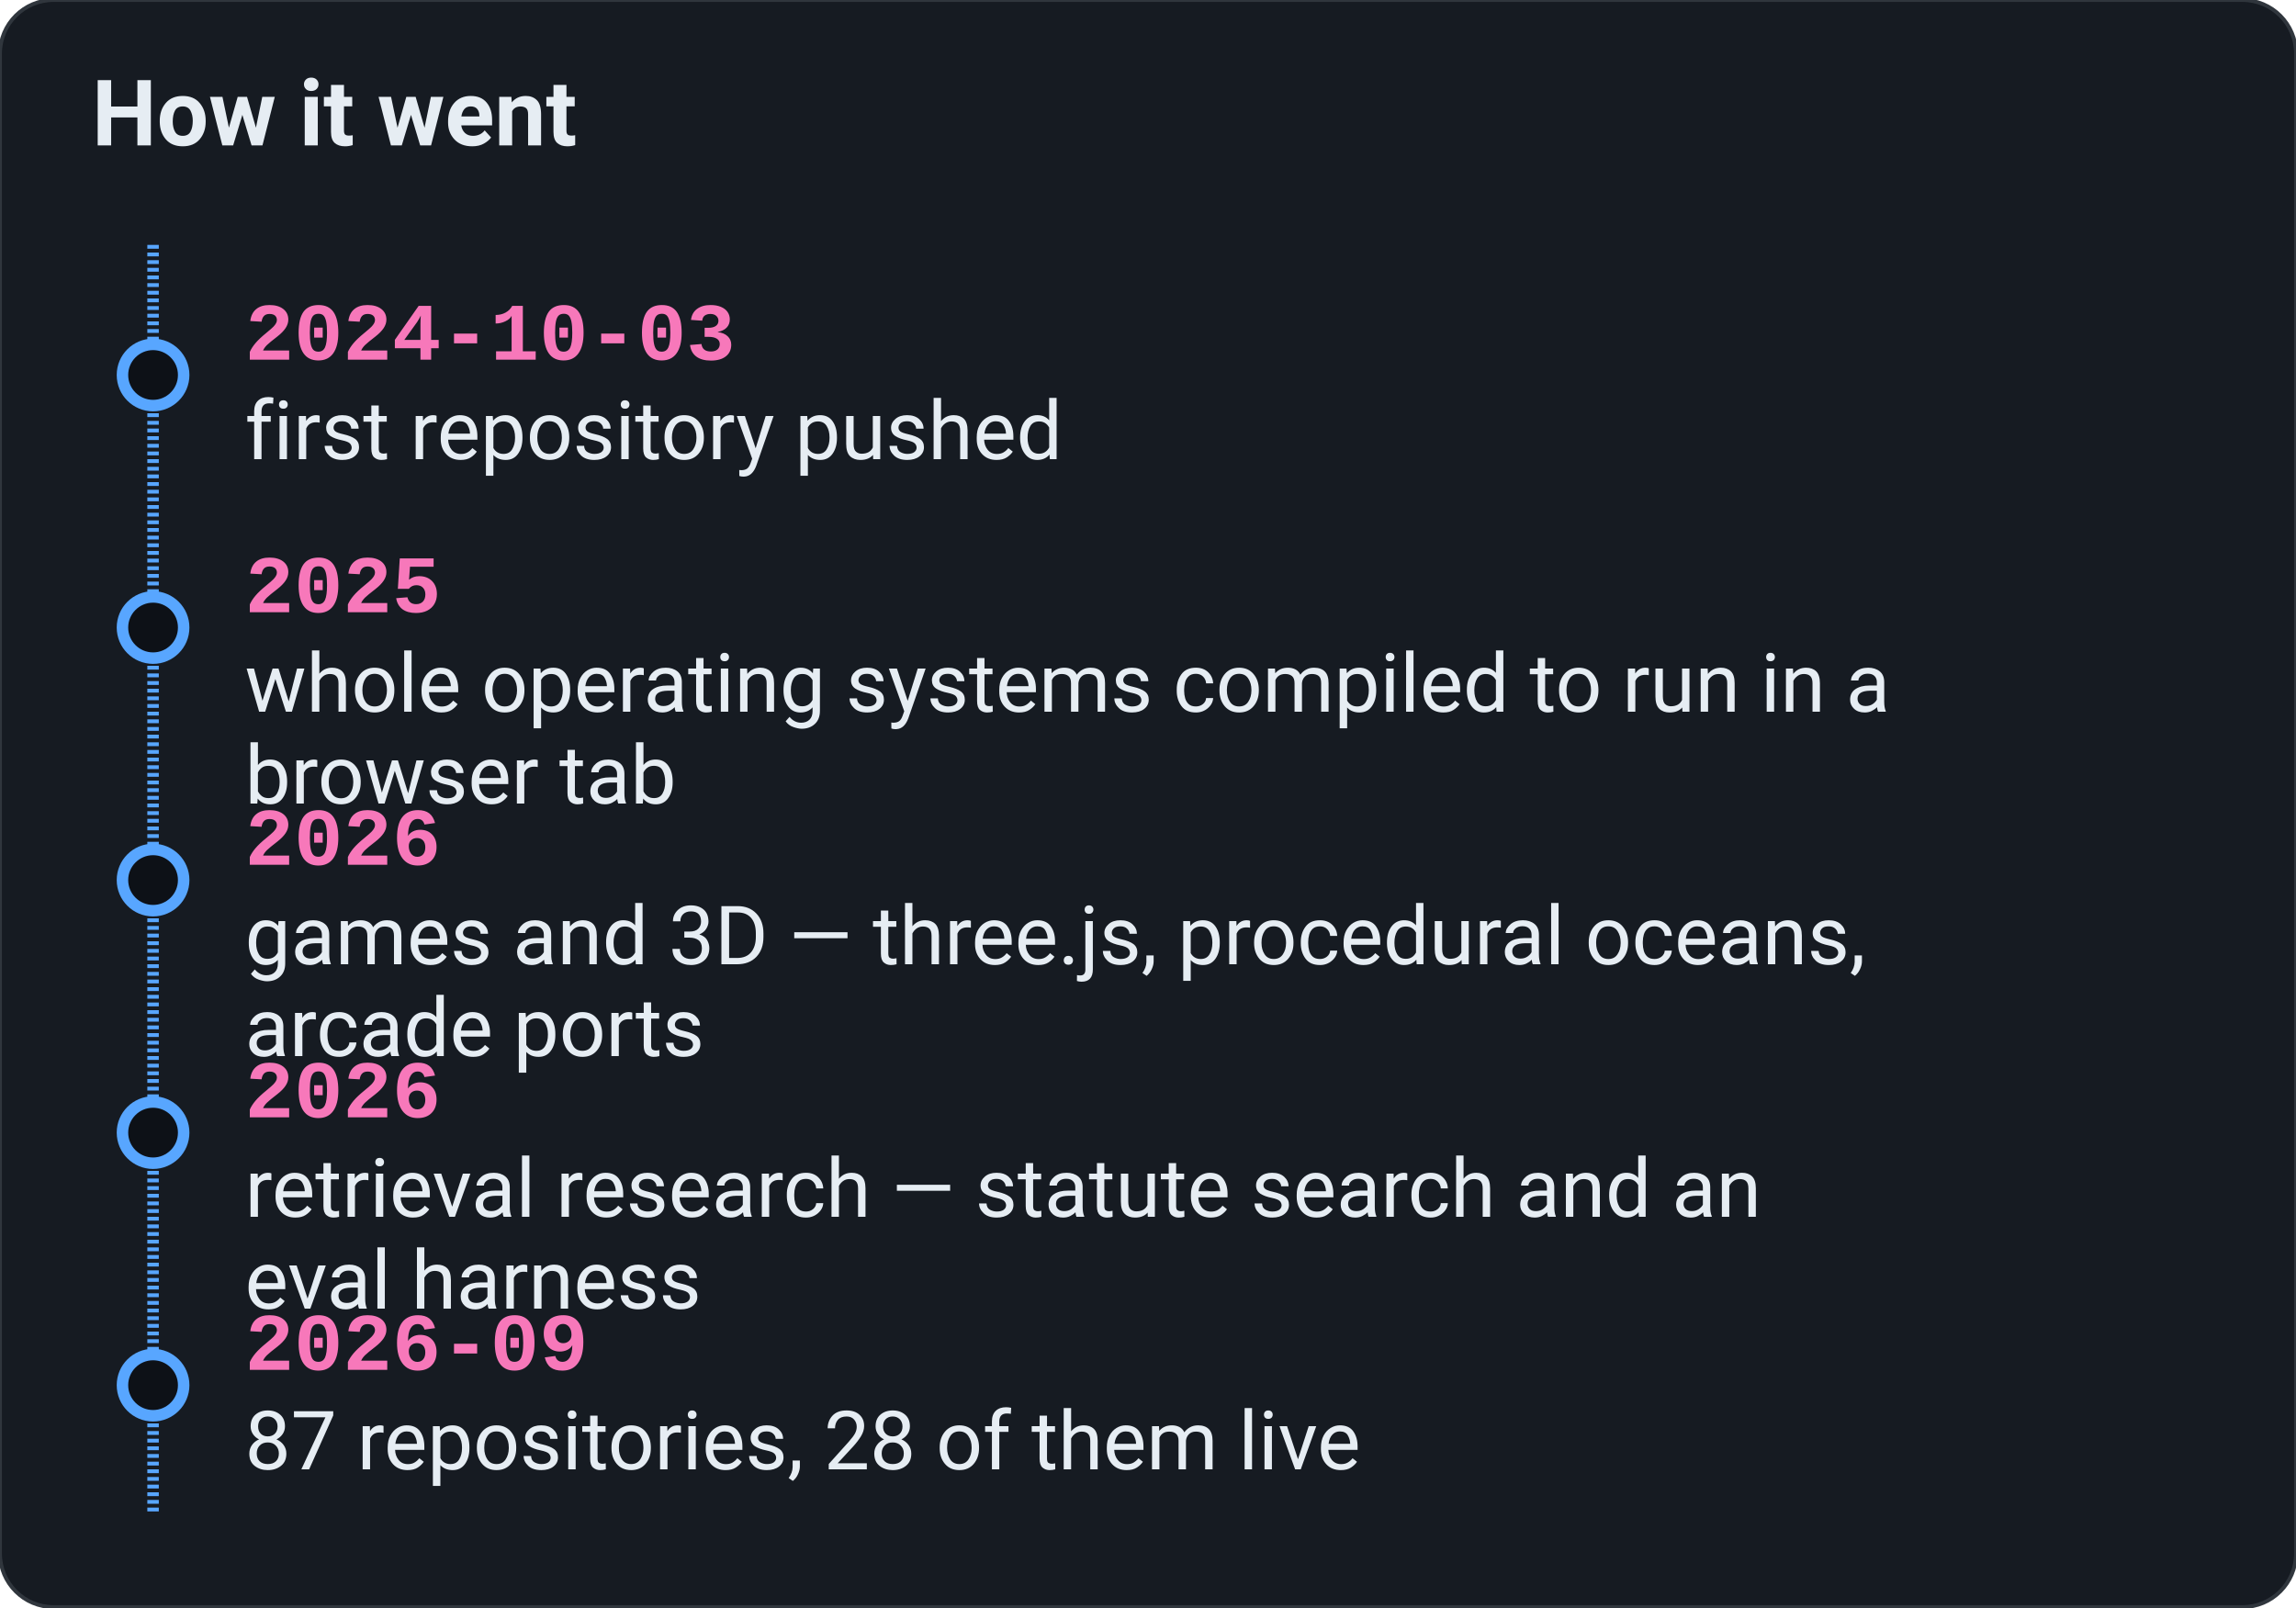
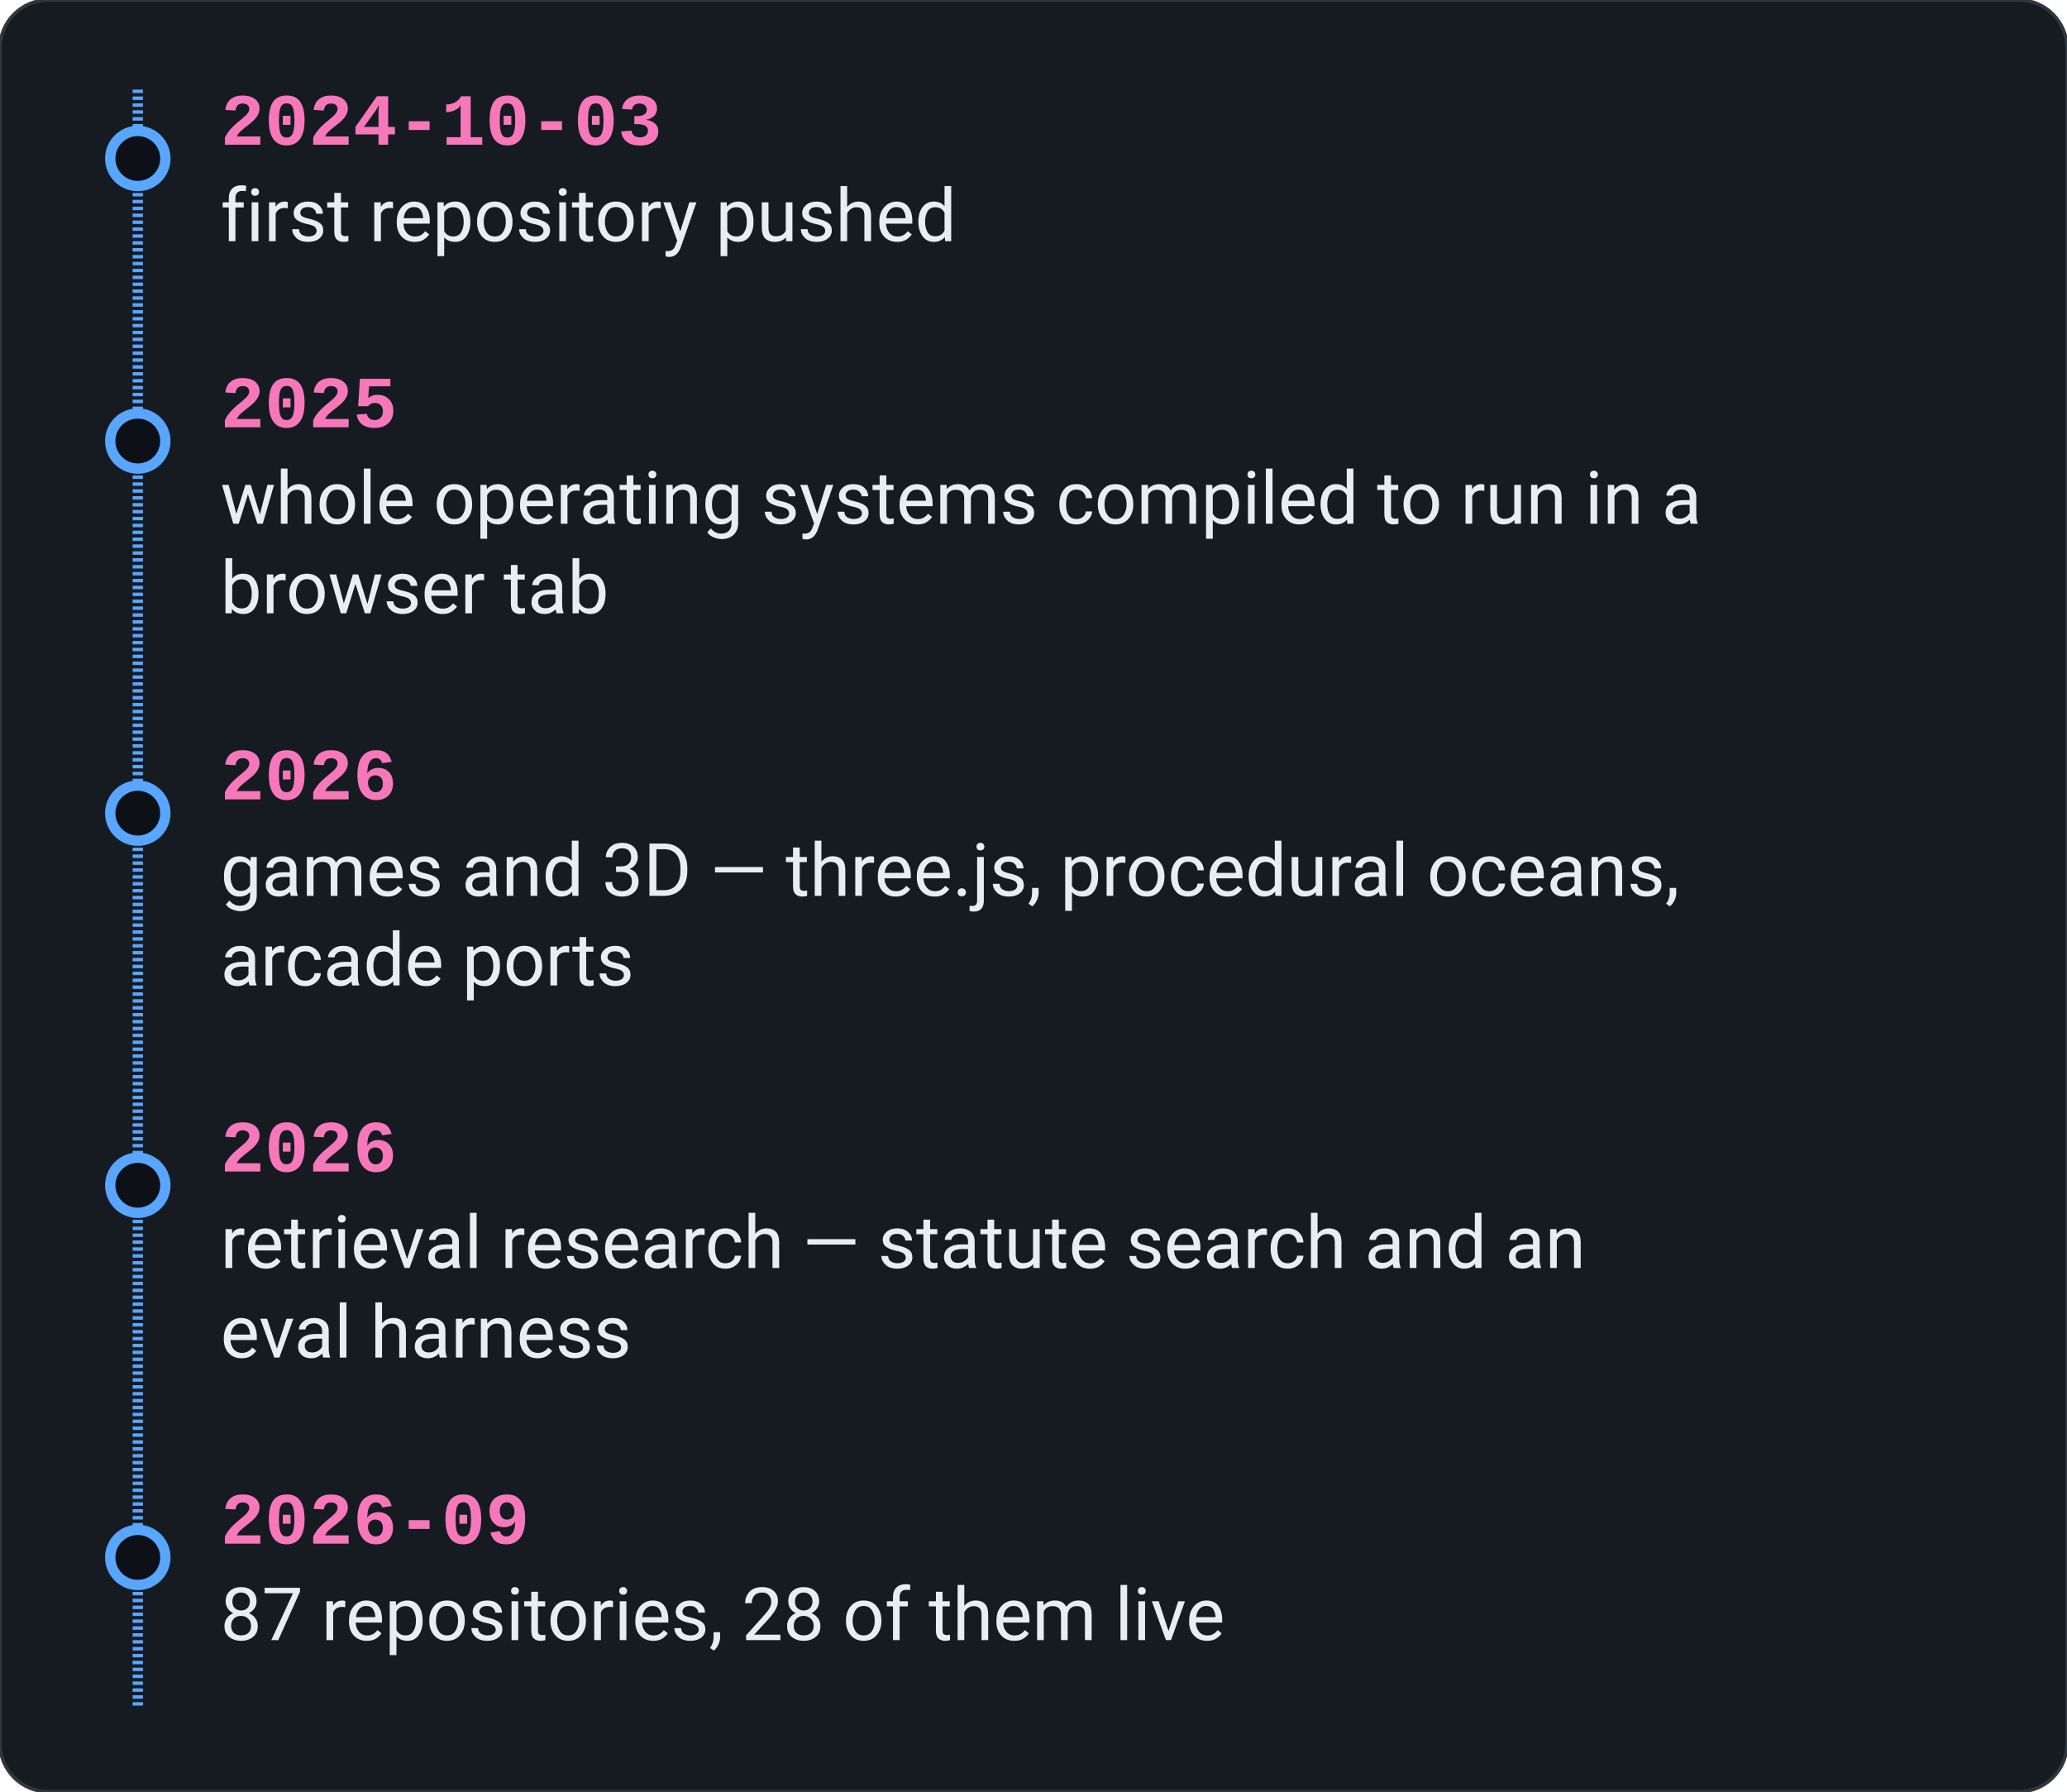
- <svg xmlns="http://www.w3.org/2000/svg" viewBox="0 0 600 420" width="600" height="420" role="img" aria-label="Timeline: 2024-10-03 first repository pushed; 2025 whole operating systems compiled to run in a browser tab; 2026 games and 3D — three.js, procedural oceans, arcade ports; 2026 retrieval research — statute search and an eval harness; 2026-09 87 repositories, 28 of them live">
-   <rect width="600" height="420" rx="14" fill="#161b22" stroke="#30363d" />
-   <text x="24" y="38" font-family="ui-sans-serif, system-ui, -apple-system, 'Segoe UI', Roboto, sans-serif" font-size="24" font-weight="700" fill="#e6edf3">How it went</text>
-   <path d="M40 64 L40 396" stroke="#58a6ff" stroke-width="3" fill="none" pathLength="1" stroke-dasharray="1" stroke-dashoffset="0">
+ <svg xmlns="http://www.w3.org/2000/svg" viewBox="0 0 600 520" width="600" height="520" role="img" aria-label="Timeline: 2024-10-03 first repository pushed; 2025 whole operating systems compiled to run in a browser tab; 2026 games and 3D — three.js, procedural oceans, arcade ports; 2026 retrieval research — statute search and an eval harness; 2026-09 87 repositories, 28 of them live">
+   <rect width="600" height="520" rx="14" fill="#161b22" stroke="#30363d" />
+   <path d="M40 26 L40 496" stroke="#58a6ff" stroke-width="3" fill="none" pathLength="1" stroke-dasharray="1" stroke-dashoffset="0">
    <animate attributeName="stroke-dashoffset" values="1;0" dur="1.6s" fill="freeze" begin="0s" />
  </path>
-   <circle cx="40" cy="98" r="8" fill="#0d1117" stroke="#58a6ff" stroke-width="3" />
-   <text x="64" y="94" font-family="ui-monospace, SFMono-Regular, Menlo, Consolas, 'Liberation Mono', monospace" font-size="21.359" font-weight="700" fill="#f778ba">2024-10-03</text>
-   <text x="64" y="120" font-family="ui-sans-serif, system-ui, -apple-system, 'Segoe UI', Roboto, sans-serif" font-size="21.359" fill="#e6edf3">first repository pushed</text>
-   <circle cx="40" cy="164" r="8" fill="#0d1117" stroke="#58a6ff" stroke-width="3" />
-   <text x="64" y="160" font-family="ui-monospace, SFMono-Regular, Menlo, Consolas, 'Liberation Mono', monospace" font-size="21.359" font-weight="700" fill="#f778ba">2025</text>
-   <text x="64" y="186" font-family="ui-sans-serif, system-ui, -apple-system, 'Segoe UI', Roboto, sans-serif" font-size="21.359" fill="#e6edf3">whole operating systems compiled to run in a</text>
-   <text x="64" y="210" font-family="ui-sans-serif, system-ui, -apple-system, 'Segoe UI', Roboto, sans-serif" font-size="21.359" fill="#e6edf3">browser tab</text>
-   <circle cx="40" cy="230" r="8" fill="#0d1117" stroke="#58a6ff" stroke-width="3" />
-   <text x="64" y="226" font-family="ui-monospace, SFMono-Regular, Menlo, Consolas, 'Liberation Mono', monospace" font-size="21.359" font-weight="700" fill="#f778ba">2026</text>
-   <text x="64" y="252" font-family="ui-sans-serif, system-ui, -apple-system, 'Segoe UI', Roboto, sans-serif" font-size="21.359" fill="#e6edf3">games and 3D — three.js, procedural oceans,</text>
-   <text x="64" y="276" font-family="ui-sans-serif, system-ui, -apple-system, 'Segoe UI', Roboto, sans-serif" font-size="21.359" fill="#e6edf3">arcade ports</text>
-   <circle cx="40" cy="296" r="8" fill="#0d1117" stroke="#58a6ff" stroke-width="3" />
-   <text x="64" y="292" font-family="ui-monospace, SFMono-Regular, Menlo, Consolas, 'Liberation Mono', monospace" font-size="21.359" font-weight="700" fill="#f778ba">2026</text>
-   <text x="64" y="318" font-family="ui-sans-serif, system-ui, -apple-system, 'Segoe UI', Roboto, sans-serif" font-size="21.359" fill="#e6edf3">retrieval research — statute search and an</text>
-   <text x="64" y="342" font-family="ui-sans-serif, system-ui, -apple-system, 'Segoe UI', Roboto, sans-serif" font-size="21.359" fill="#e6edf3">eval harness</text>
-   <circle cx="40" cy="362" r="8" fill="#0d1117" stroke="#58a6ff" stroke-width="3" />
-   <text x="64" y="358" font-family="ui-monospace, SFMono-Regular, Menlo, Consolas, 'Liberation Mono', monospace" font-size="21.359" font-weight="700" fill="#f778ba">2026-09</text>
-   <text x="64" y="384" font-family="ui-sans-serif, system-ui, -apple-system, 'Segoe UI', Roboto, sans-serif" font-size="21.359" fill="#e6edf3">87 repositories, 28 of them live</text>
+   <circle cx="40" cy="46" r="8" fill="#0d1117" stroke="#58a6ff" stroke-width="3" />
+   <text x="64" y="42" font-family="ui-monospace, SFMono-Regular, Menlo, Consolas, 'Liberation Mono', monospace" font-size="21.359" font-weight="700" fill="#f778ba">2024-10-03</text>
+   <text x="64" y="70" font-family="ui-sans-serif, system-ui, -apple-system, 'Segoe UI', Roboto, sans-serif" font-size="21.359" fill="#e6edf3">first repository pushed</text>
+   <circle cx="40" cy="128" r="8" fill="#0d1117" stroke="#58a6ff" stroke-width="3" />
+   <text x="64" y="124" font-family="ui-monospace, SFMono-Regular, Menlo, Consolas, 'Liberation Mono', monospace" font-size="21.359" font-weight="700" fill="#f778ba">2025</text>
+   <text x="64" y="152" font-family="ui-sans-serif, system-ui, -apple-system, 'Segoe UI', Roboto, sans-serif" font-size="21.359" fill="#e6edf3">whole operating systems compiled to run in a</text>
+   <text x="64" y="178" font-family="ui-sans-serif, system-ui, -apple-system, 'Segoe UI', Roboto, sans-serif" font-size="21.359" fill="#e6edf3">browser tab</text>
+   <circle cx="40" cy="236" r="8" fill="#0d1117" stroke="#58a6ff" stroke-width="3" />
+   <text x="64" y="232" font-family="ui-monospace, SFMono-Regular, Menlo, Consolas, 'Liberation Mono', monospace" font-size="21.359" font-weight="700" fill="#f778ba">2026</text>
+   <text x="64" y="260" font-family="ui-sans-serif, system-ui, -apple-system, 'Segoe UI', Roboto, sans-serif" font-size="21.359" fill="#e6edf3">games and 3D — three.js, procedural oceans,</text>
+   <text x="64" y="286" font-family="ui-sans-serif, system-ui, -apple-system, 'Segoe UI', Roboto, sans-serif" font-size="21.359" fill="#e6edf3">arcade ports</text>
+   <circle cx="40" cy="344" r="8" fill="#0d1117" stroke="#58a6ff" stroke-width="3" />
+   <text x="64" y="340" font-family="ui-monospace, SFMono-Regular, Menlo, Consolas, 'Liberation Mono', monospace" font-size="21.359" font-weight="700" fill="#f778ba">2026</text>
+   <text x="64" y="368" font-family="ui-sans-serif, system-ui, -apple-system, 'Segoe UI', Roboto, sans-serif" font-size="21.359" fill="#e6edf3">retrieval research — statute search and an</text>
+   <text x="64" y="394" font-family="ui-sans-serif, system-ui, -apple-system, 'Segoe UI', Roboto, sans-serif" font-size="21.359" fill="#e6edf3">eval harness</text>
+   <circle cx="40" cy="452" r="8" fill="#0d1117" stroke="#58a6ff" stroke-width="3" />
+   <text x="64" y="448" font-family="ui-monospace, SFMono-Regular, Menlo, Consolas, 'Liberation Mono', monospace" font-size="21.359" font-weight="700" fill="#f778ba">2026-09</text>
+   <text x="64" y="476" font-family="ui-sans-serif, system-ui, -apple-system, 'Segoe UI', Roboto, sans-serif" font-size="21.359" fill="#e6edf3">87 repositories, 28 of them live</text>
</svg>
